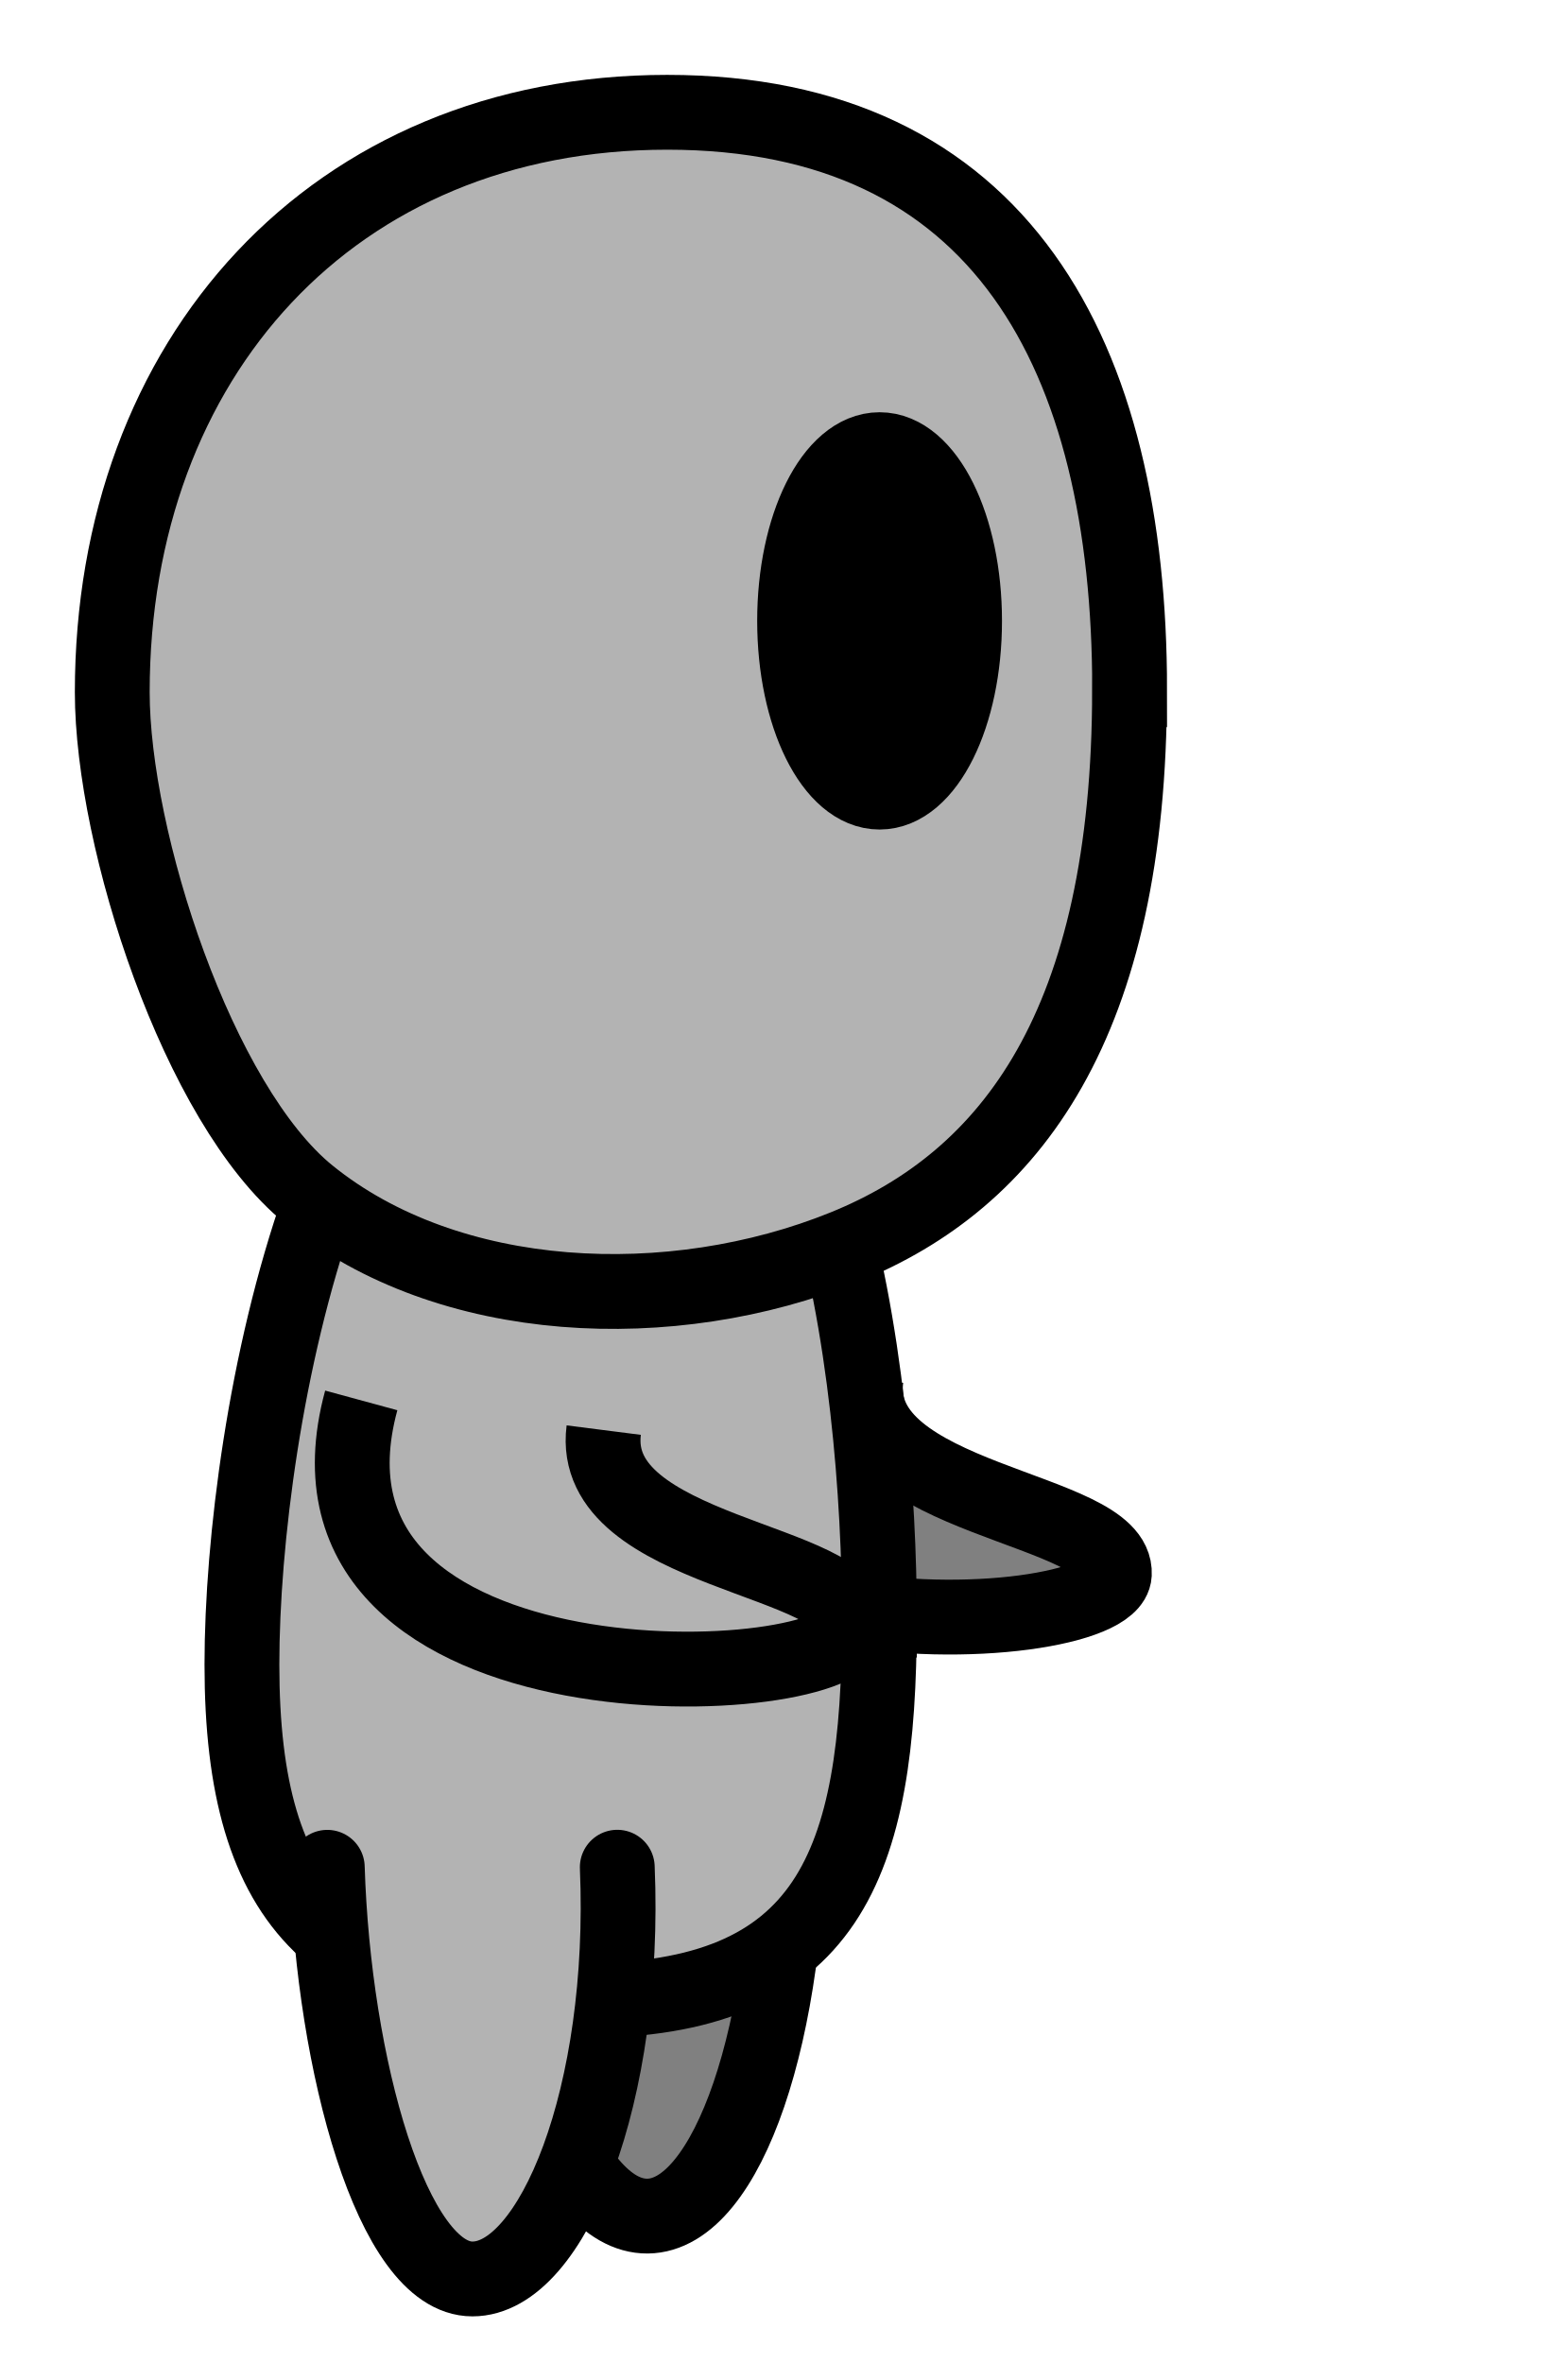
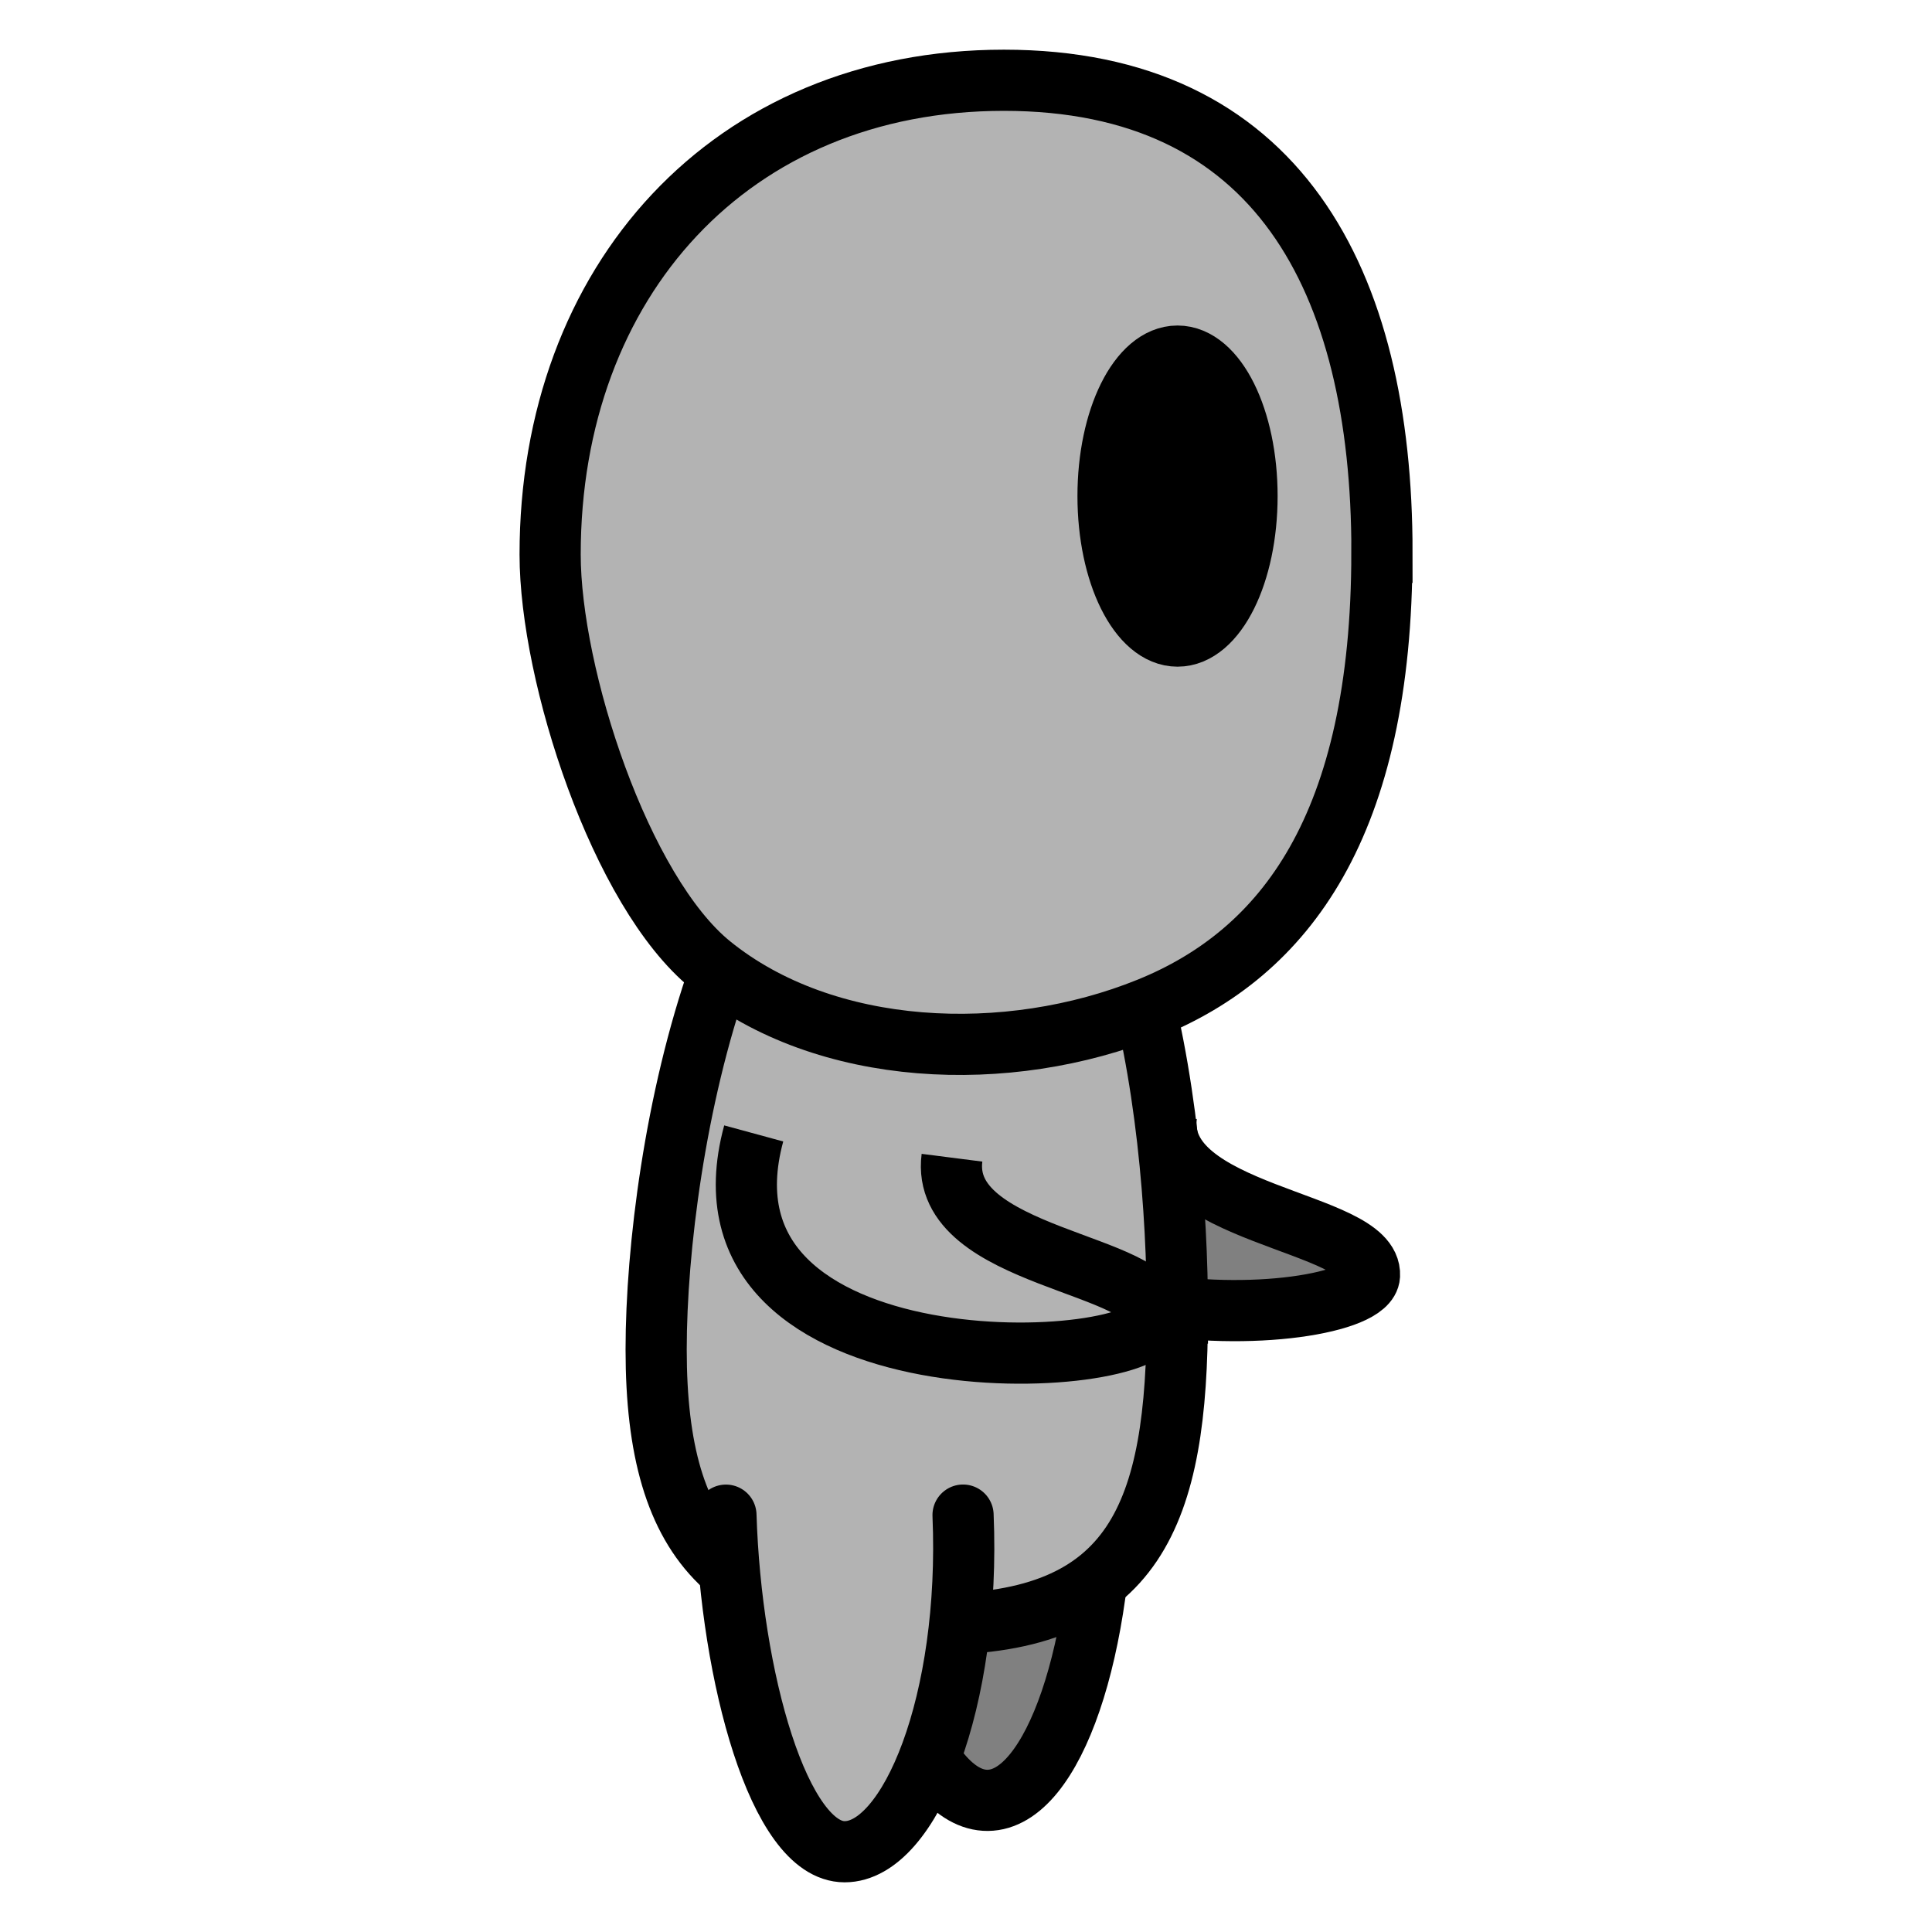
- <svg xmlns="http://www.w3.org/2000/svg" width="20.957mm" height="31.582mm" viewBox="0 0 20.957 31.582" version="1.1" id="svg8">
+ <svg xmlns="http://www.w3.org/2000/svg" width="31.582mm" height="31.582mm" viewBox="0 0 31.582 31.582" version="1.1" id="svg8">
  <defs id="defs2" />
  <g id="layer1" transform="translate(-25.0265,-43.66529)">
-     <path id="path843" d="m 35.567,67.764 c 0.028,3.039 -0.816,5.51 -1.886,5.52 -1.07,0.01 -1.961,-2.445 -1.989,-5.484" style="fill:#808080;fill-opacity:1;stroke:#000000;stroke-width:1;stroke-miterlimit:4;stroke-dasharray:none;stroke-opacity:1" />
-     <path id="path824" d="m 33.361,61.687 c -1.165,4.281 6.513,3.922 6.56,3.017 0.047,-0.906 -3.53,-0.966 -3.319,-2.62" style="fill:#808080;stroke:#000000;stroke-width:1;stroke-linecap:butt;stroke-linejoin:miter;stroke-miterlimit:4;stroke-dasharray:none;stroke-opacity:1" />
-     <path style="fill:#b3b3b3;fill-opacity:1;stroke:#000000;stroke-width:1;stroke-miterlimit:4;stroke-dasharray:none;stroke-opacity:1" d="m 36.78,65.318 c 0,3.284 -0.678,5.087 -3.962,5.087 -3.284,0 -4.558,-1.207 -4.558,-4.492 0,-3.284 1.253,-9.855 4.538,-9.855 3.284,0 3.983,5.975 3.983,9.26 z" id="path830" />
-     <path style="fill:#b3b3b3;fill-opacity:1;stroke:#000000;stroke-width:1;stroke-miterlimit:4;stroke-dasharray:none;stroke-opacity:1" d="m 40.124,52.883 c 0,4.465 -1.582,6.548 -3.809,7.45 -2.309,0.935 -5.291,0.811 -7.16,-0.703 -1.481,-1.2 -2.628,-4.739 -2.628,-6.713 0,-4.465 2.952,-7.751 7.417,-7.751 4.465,0 6.181,3.252 6.181,7.717 z" id="path828" />
-     <path style="fill:#b3b3b3;fill-opacity:1;stroke:#000000;stroke-width:1;stroke-linecap:round;stroke-miterlimit:4;stroke-dasharray:none;stroke-opacity:1" d="m 33.277,68.621 c 0.128,3.036 -0.866,5.503 -1.936,5.503 -1.07,3.81e-4 -1.858,-2.864 -1.94,-5.502" id="path832" />
-     <path style="fill:#000000;fill-opacity:1;stroke:#000000;stroke-width:1;stroke-miterlimit:4;stroke-dasharray:none;stroke-opacity:1" d="M 37.919,51.964 A 1.136,2.288 0 0 1 36.783,54.252 1.136,2.288 0 0 1 35.647,51.964 1.136,2.288 0 0 1 36.783,49.675 1.136,2.288 0 0 1 37.919,51.964 Z" id="path840" />
-     <path style="fill:none;stroke:#000000;stroke-width:1;stroke-linecap:butt;stroke-linejoin:miter;stroke-miterlimit:4;stroke-dasharray:none;stroke-opacity:1" d="m 29.855,62.382 c -1.165,4.281 6.513,3.922 6.56,3.017 0.047,-0.906 -3.53,-0.966 -3.319,-2.62" id="path822" />
+     <g id="g829" transform="translate(7.492362,-0.1886822)">
+       <path style="fill:#808080;fill-opacity:1;stroke:#000000;stroke-width:1;stroke-miterlimit:4;stroke-dasharray:none;stroke-opacity:1" d="m 35.567,67.764 c 0.028,3.039 -0.816,5.51 -1.886,5.52 -1.07,0.01 -1.961,-2.445 -1.989,-5.484" id="path843" />
+       <path style="fill:#808080;stroke:#000000;stroke-width:1;stroke-linecap:butt;stroke-linejoin:miter;stroke-miterlimit:4;stroke-dasharray:none;stroke-opacity:1" d="m 33.361,61.687 c -1.165,4.281 6.513,3.922 6.56,3.017 0.047,-0.906 -3.53,-0.966 -3.319,-2.62" id="path824" />
+       <path id="path830" d="m 36.78,65.318 c 0,3.284 -0.678,5.087 -3.962,5.087 -3.284,0 -4.558,-1.207 -4.558,-4.492 0,-3.284 1.253,-9.855 4.538,-9.855 3.284,0 3.983,5.975 3.983,9.26 z" style="fill:#b3b3b3;fill-opacity:1;stroke:#000000;stroke-width:1;stroke-miterlimit:4;stroke-dasharray:none;stroke-opacity:1" />
+       <path id="path828" d="m 40.124,52.883 c 0,4.465 -1.582,6.548 -3.809,7.45 -2.309,0.935 -5.291,0.811 -7.16,-0.703 -1.481,-1.2 -2.628,-4.739 -2.628,-6.713 0,-4.465 2.952,-7.751 7.417,-7.751 4.465,0 6.181,3.252 6.181,7.717 z" style="fill:#b3b3b3;fill-opacity:1;stroke:#000000;stroke-width:1;stroke-miterlimit:4;stroke-dasharray:none;stroke-opacity:1" />
+       <path id="path832" d="m 33.277,68.621 c 0.128,3.036 -0.866,5.503 -1.936,5.503 -1.07,3.81e-4 -1.858,-2.864 -1.94,-5.502" style="fill:#b3b3b3;fill-opacity:1;stroke:#000000;stroke-width:1;stroke-linecap:round;stroke-miterlimit:4;stroke-dasharray:none;stroke-opacity:1" />
+       <path id="path840" d="M 37.919,51.964 A 1.136,2.288 0 0 1 36.783,54.252 1.136,2.288 0 0 1 35.647,51.964 1.136,2.288 0 0 1 36.783,49.675 1.136,2.288 0 0 1 37.919,51.964 Z" style="fill:#000000;fill-opacity:1;stroke:#000000;stroke-width:1;stroke-miterlimit:4;stroke-dasharray:none;stroke-opacity:1" />
+       <path id="path822" d="m 29.855,62.382 c -1.165,4.281 6.513,3.922 6.56,3.017 0.047,-0.906 -3.53,-0.966 -3.319,-2.62" style="fill:none;stroke:#000000;stroke-width:1;stroke-linecap:butt;stroke-linejoin:miter;stroke-miterlimit:4;stroke-dasharray:none;stroke-opacity:1" />
+     </g>
  </g>
</svg>
